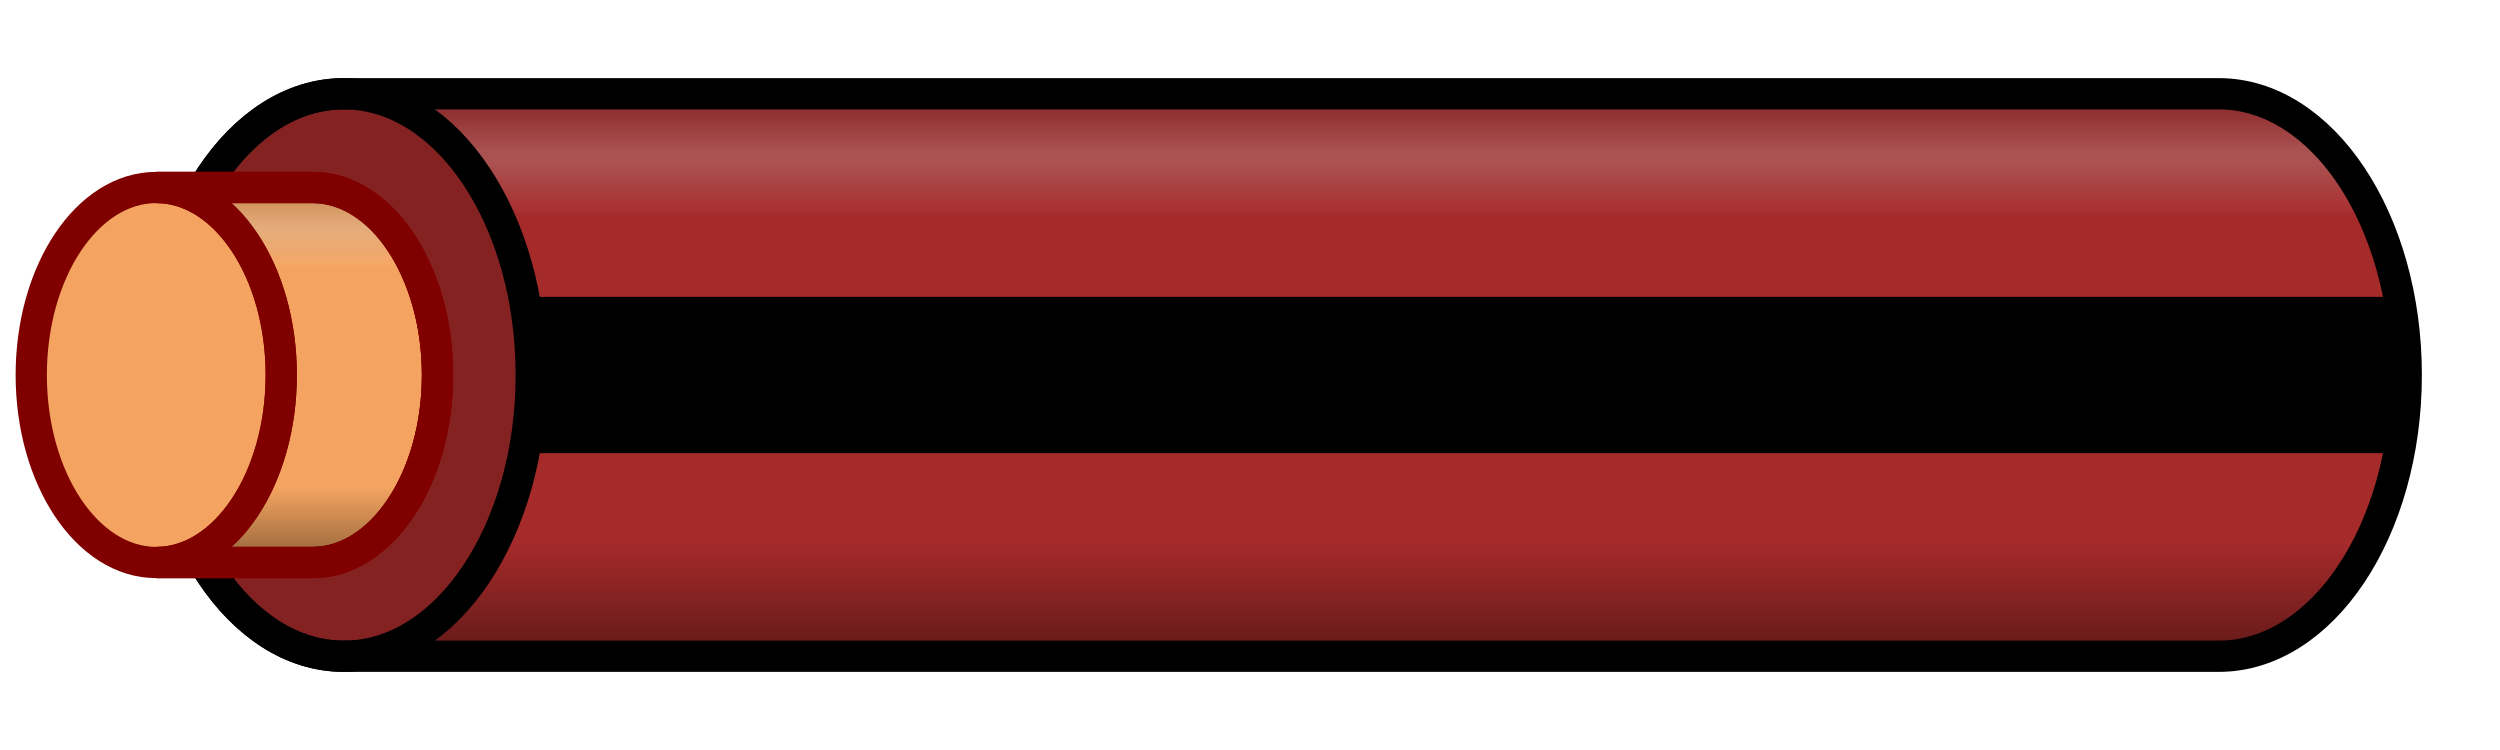
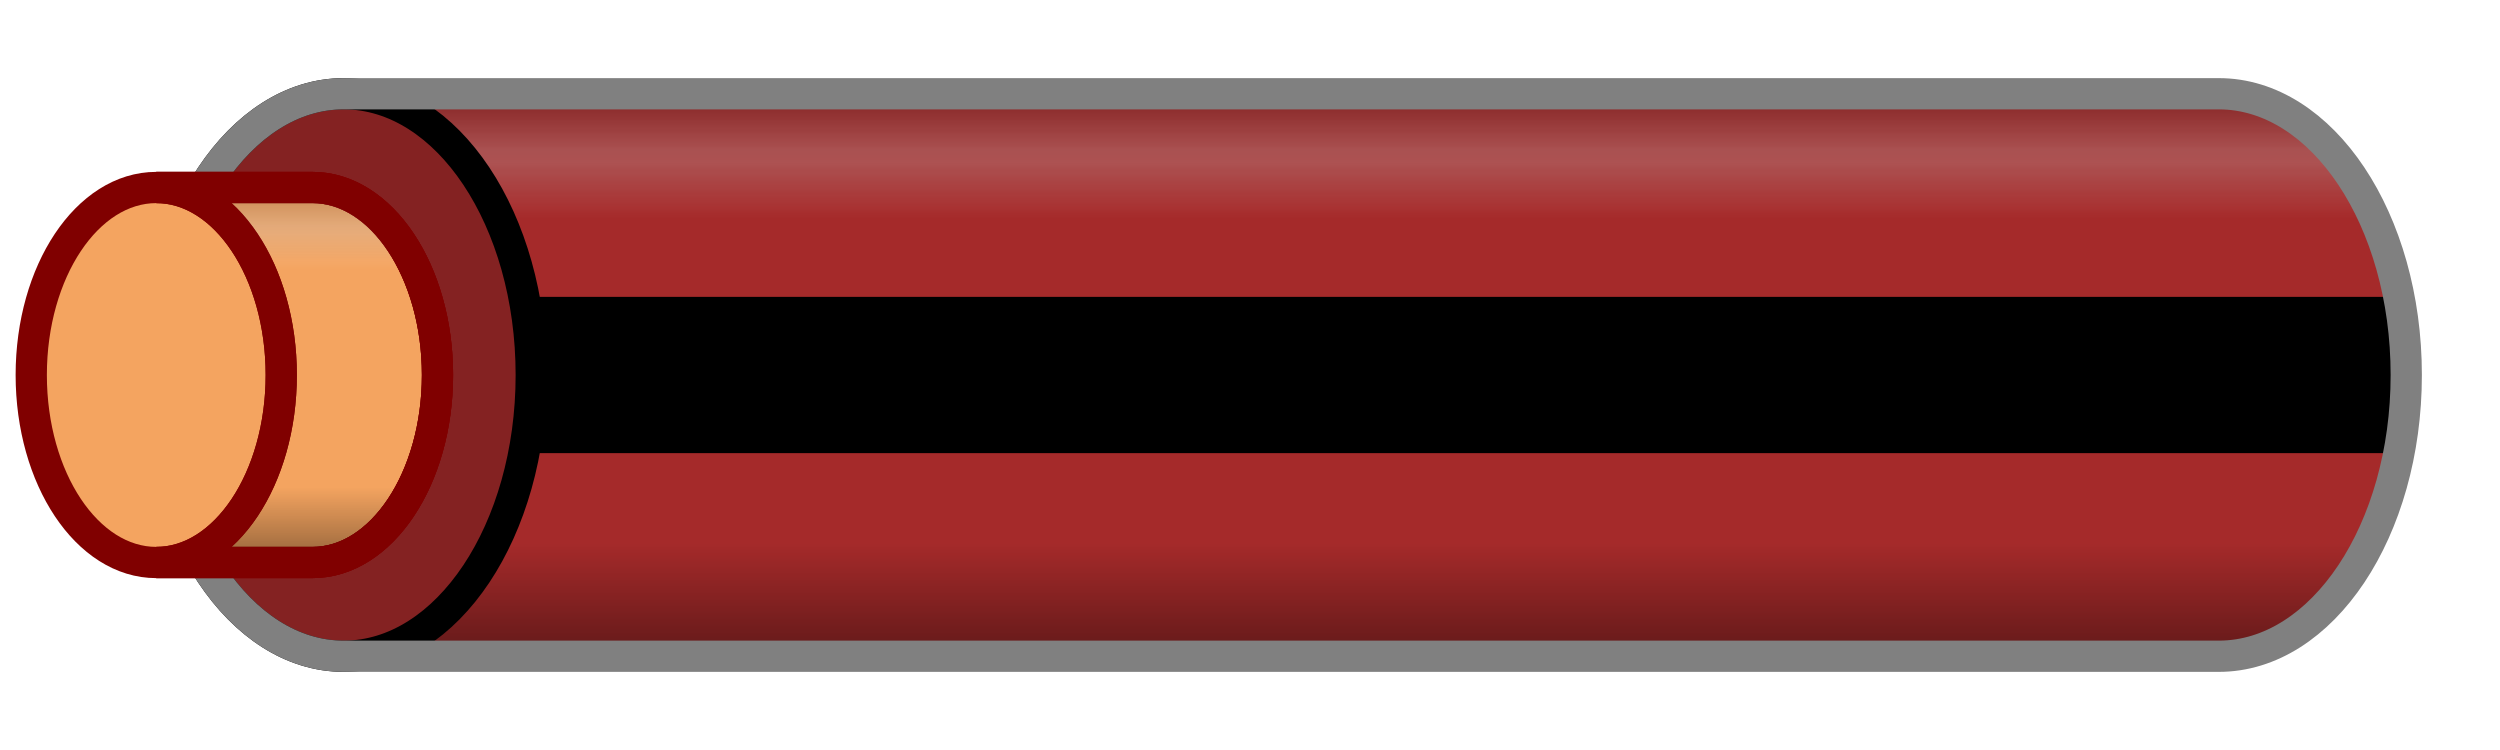
<svg xmlns="http://www.w3.org/2000/svg" version="1.1" viewBox="-11 -12 80 24" width="1000" height="300">
  <defs>
    <clipPath id="shape">
      <path d="M0,9 l 60,0 a 6,9,0 0,0 0,-18 l -60,0 a 6,9,0 0,1 0,18" />
    </clipPath>
    <linearGradient id="shine" x1="0" y1="0" x2="0" y2="1">
      <stop offset="0" stop-color="white" stop-opacity="0" />
      <stop offset=".1" stop-color="white" stop-opacity="0.2" />
      <stop offset=".12" stop-color="white" stop-opacity="0.2" />
      <stop offset=".22" stop-color="white" stop-opacity="0" />
      <stop offset="1" stop-color="black" stop-opacity="0" />
    </linearGradient>
    <linearGradient id="shadow" x1="0" y1="0" x2="0" y2="1">
      <stop offset="0" stop-color="black" stop-opacity=".2" />
      <stop offset=".2" stop-color="black" stop-opacity="0" />
      <stop offset=".8" stop-color="black" stop-opacity="0" />
      <stop offset="1" stop-color="black" stop-opacity=".4" />
    </linearGradient>
  </defs>
  <path d="M0,9 l 60,0 a 6,9,0 0,0 0,-18 l -60,0 a 6,9,0 0,0 0,18" fill="brown" />
  <line x1="0" y1="0" x2="70" y2="0" clip-path="url(#shape)" stroke-width="5" stroke="black" />
  <rect x="-5" y="-9" width="80" height="18" fill="url(#shadow)" clip-path="url(#shape)" />
  <rect x="-5" y="-9" width="80" height="18" fill="url(#shine)" clip-path="url(#shape)" />
  <ellipse rx="6" ry="9" fill-opacity=".2" cx="0" cy="0" stroke="black" stroke-width="1" />
-   <path d="M0,9 l 60,0 a 6,9,0 0,0 0,-18 l -60,0 a 6,9,0 0,0 0,18" stroke="black" stroke-width="1" fill="none" />
+   <path d="M0,9 l 60,0 a 6,9,0 0,0 0,-18 l -60,0 a 6,9,0 0,0 0,18" stroke="gray" stroke-width="1" fill="none" />
  <path d="M-6,6 l 5,0 a 4,6,0 0,0 0,-12 l -5,0 a 4,6,0 0,0 0,12" stroke="maroon" stroke-width="1" fill="sandybrown" />
  <path d="M-6,6 l 5,0 a 4,6,0 0,0 0,-12 l -5,0 a 4,6,0 0,1 0,12" fill="url(#shadow)" stroke="maroon" stroke-width="1" />
  <path d="M-6,6 l 5,0 a 4,6,0 0,0 0,-12 l -5,0 a 4,6,0 0,1 0,12" fill="url(#shine)" stroke="maroon" stroke-width="1" />
</svg>
